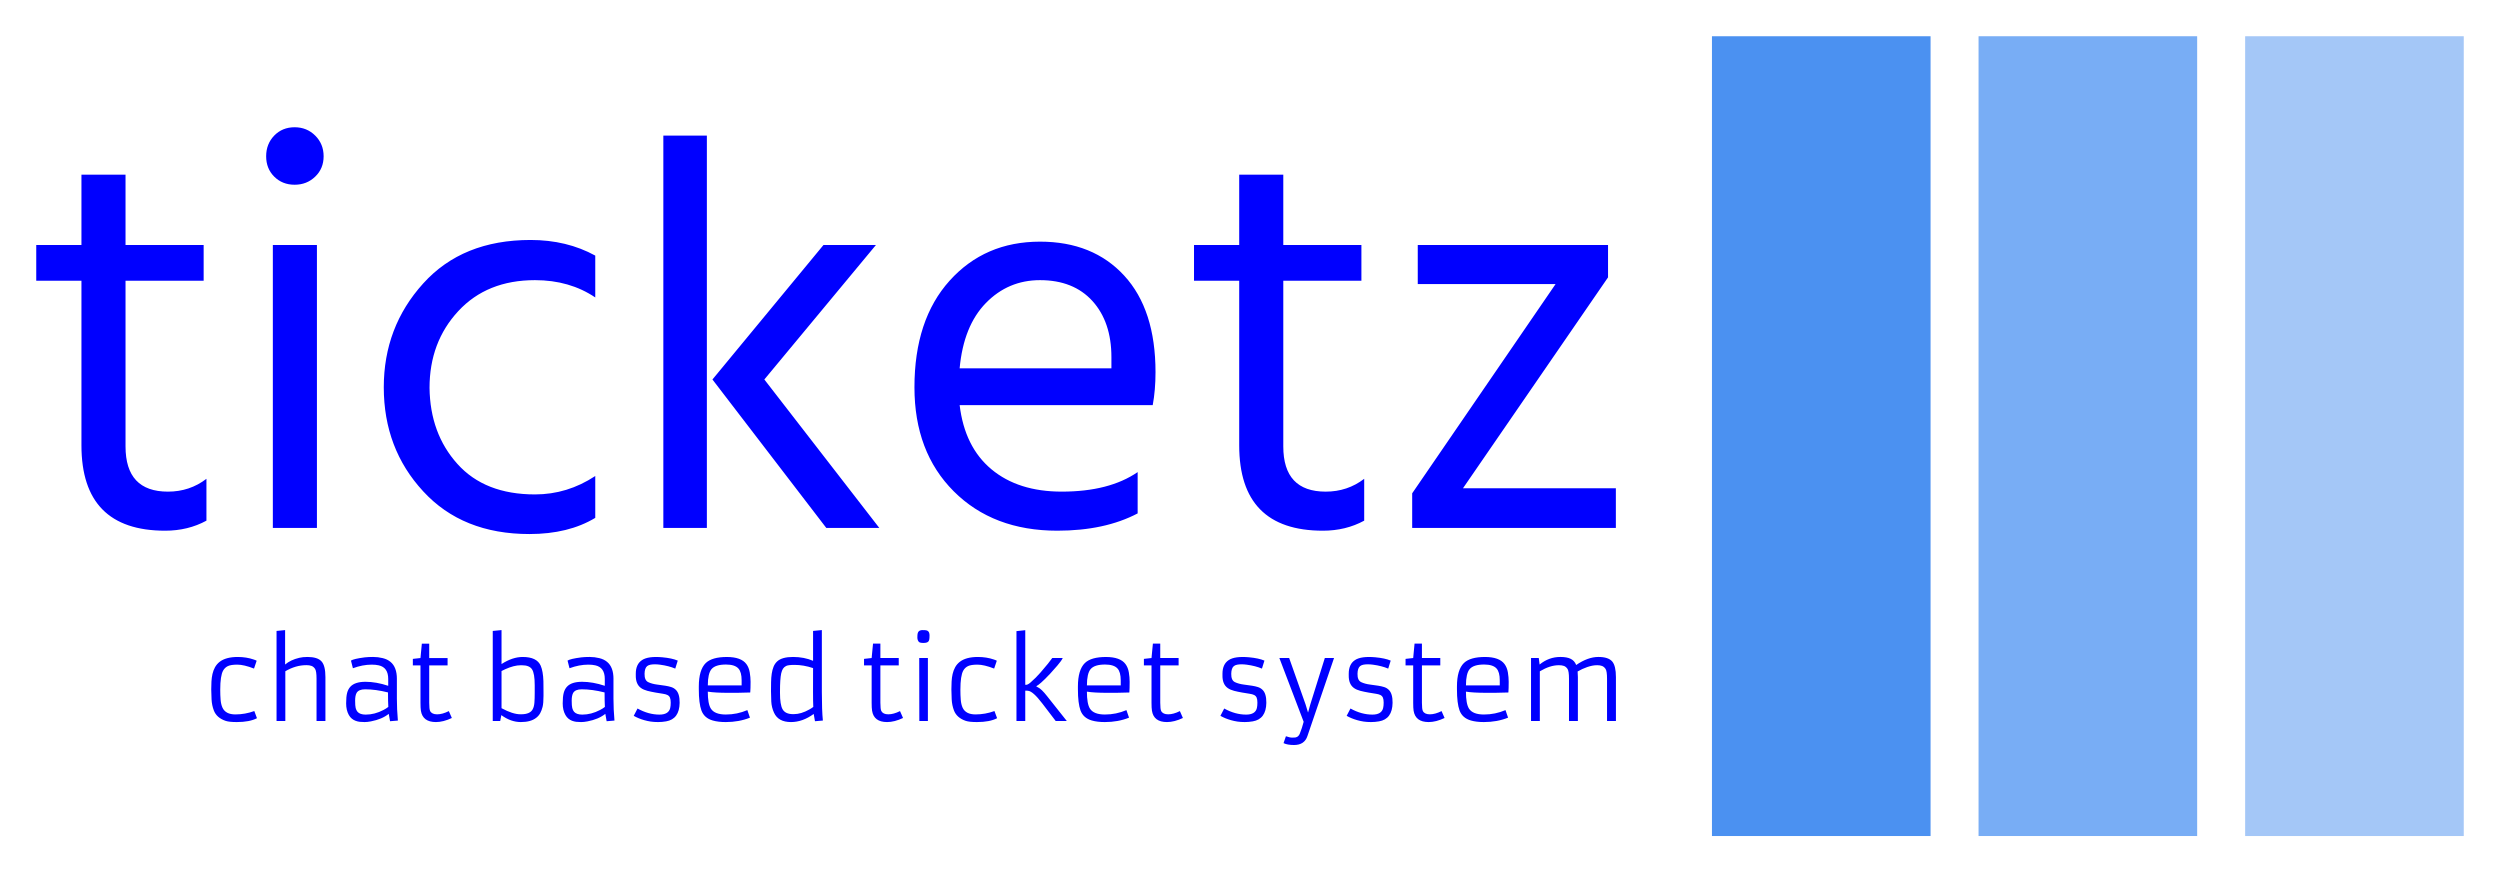
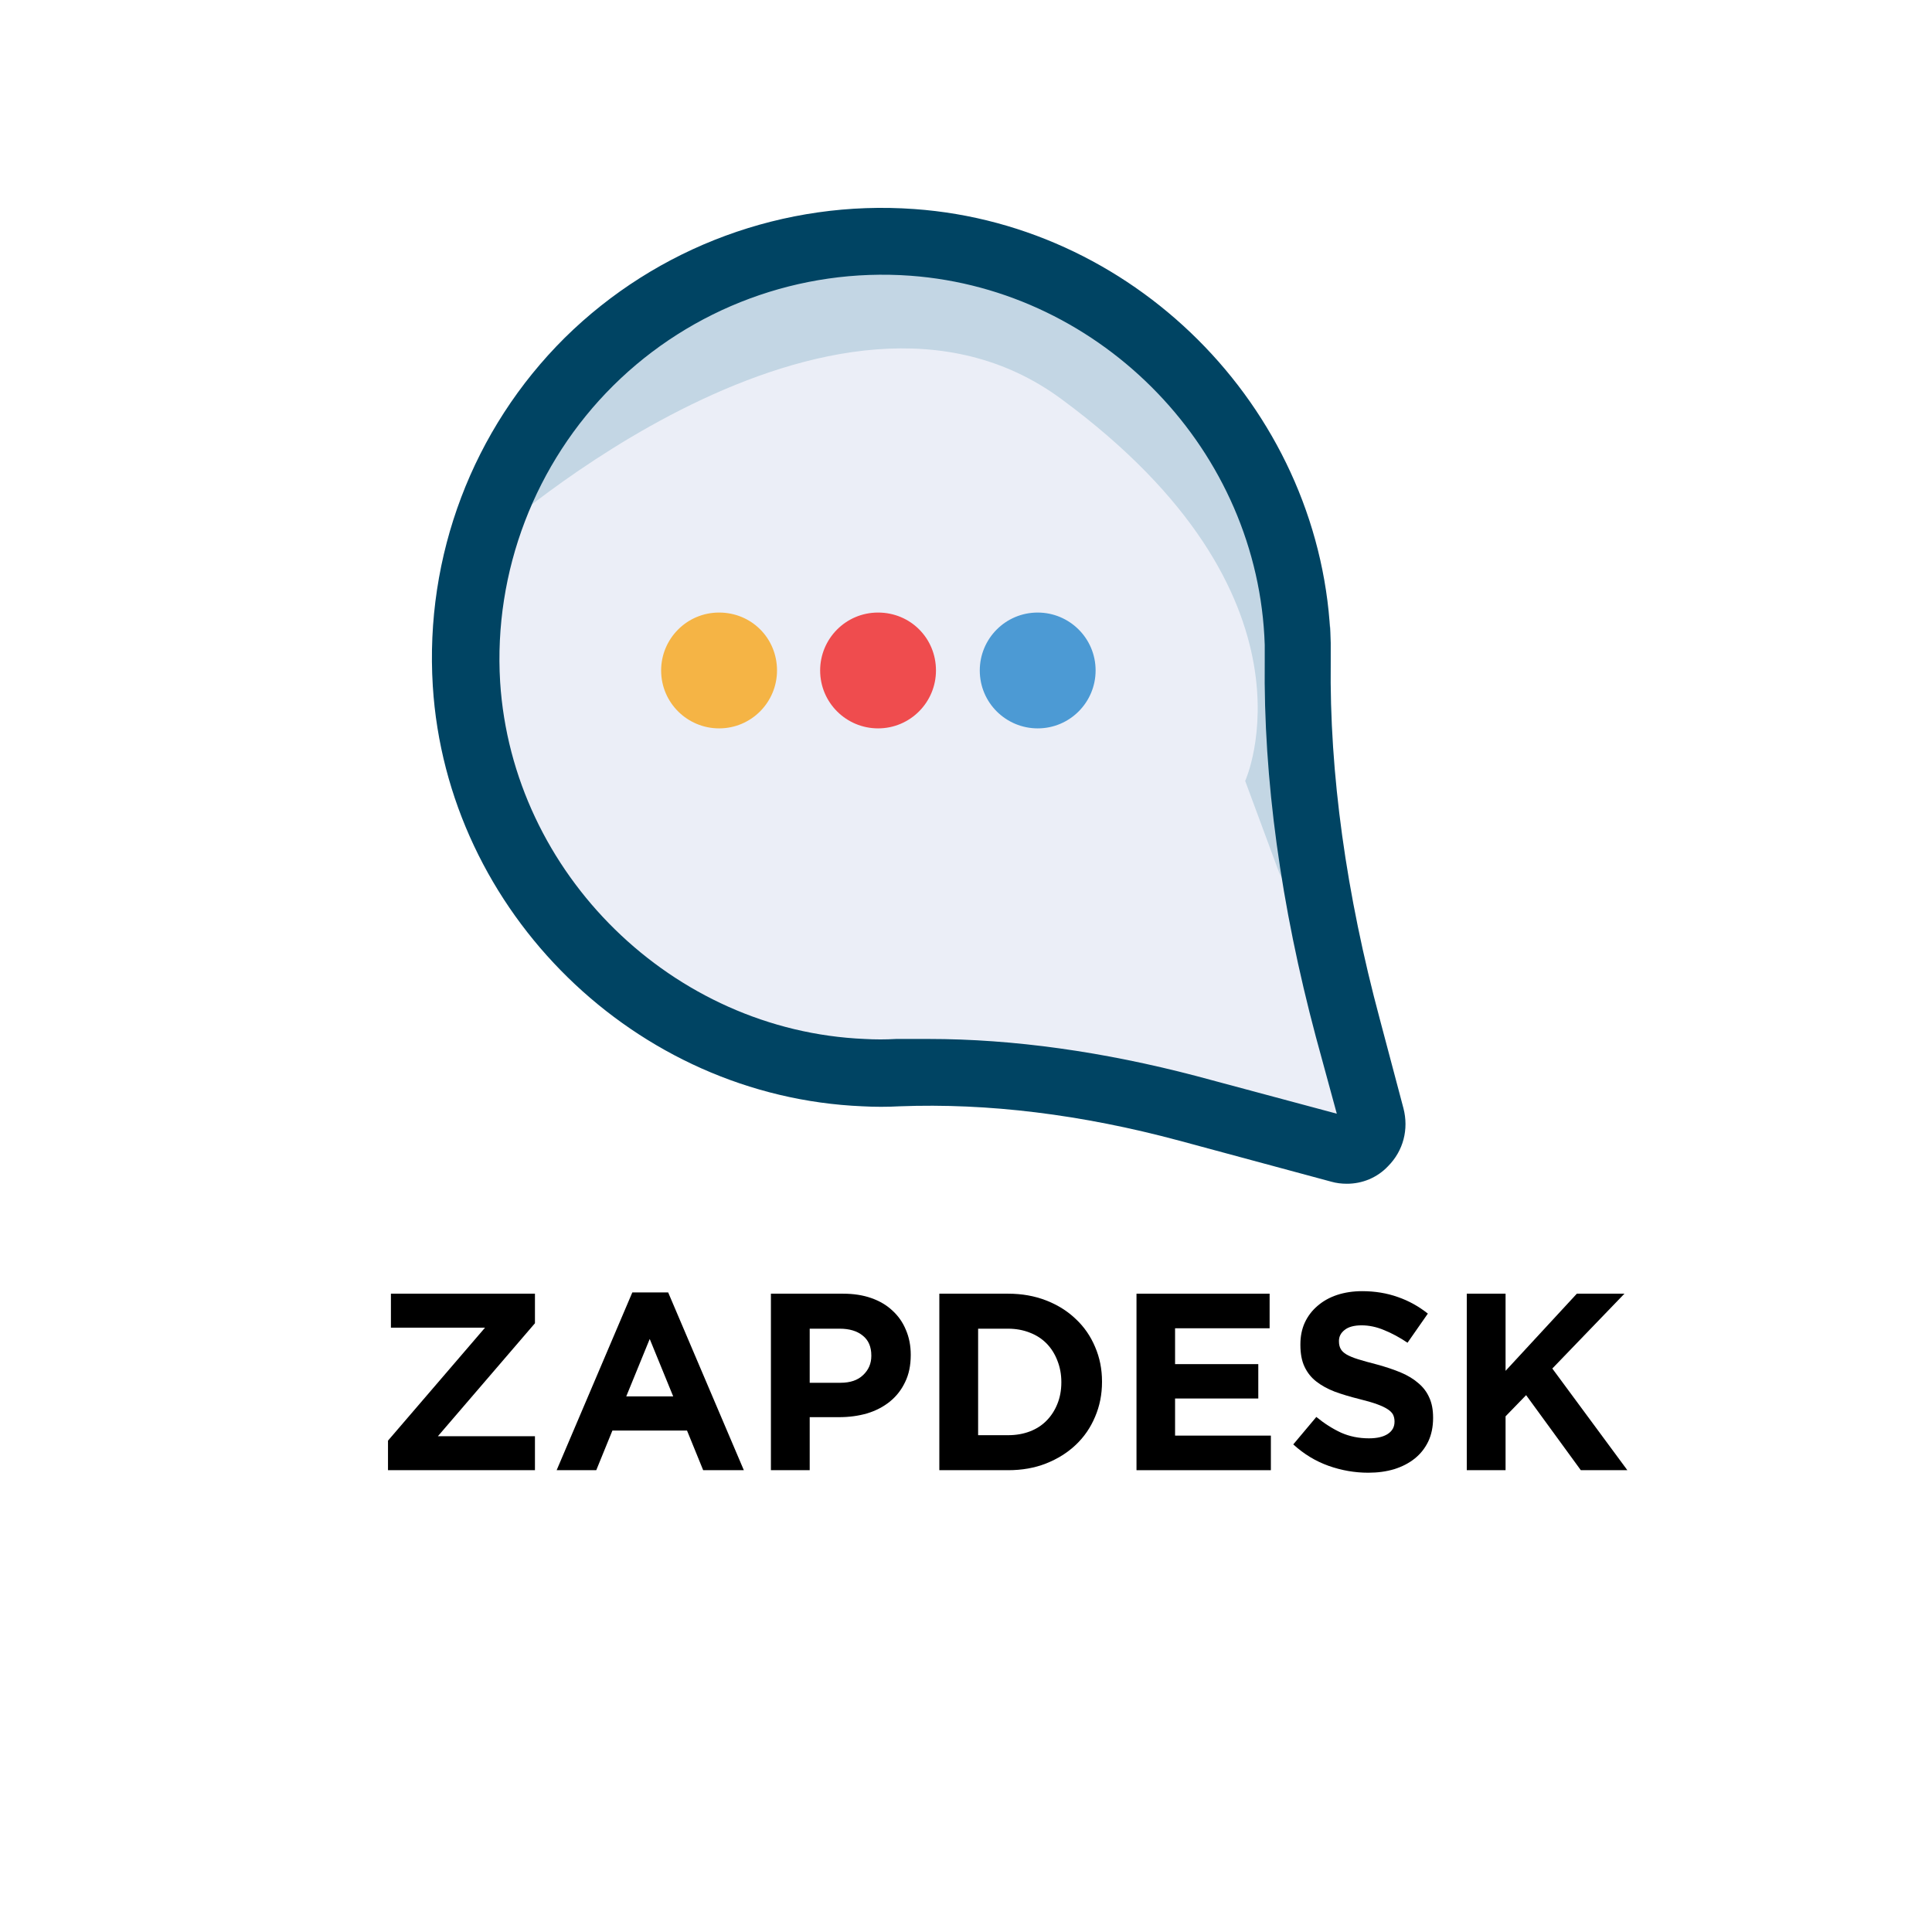
- <svg xmlns="http://www.w3.org/2000/svg" width="344.86mm" height="120.325mm" viewBox="0 0 344.86 120.325" version="1.1" id="svg1045">
-   <defs id="defs1042" />
-   <g id="layer1" transform="translate(-26.939,-57.339)">
-     <g id="g179" transform="translate(0,-80.33402)" style="fill:#0000ff">
-       <path d="m 55.416,203.721 v 5.773 q -2.54,1.386 -5.696,1.386 v 0 q -11.546,0 -11.546,-11.777 v 0 -22.707 h -6.235 v -4.926 h 6.235 v -9.699 h 6.081 v 9.699 h 10.776 v 4.926 H 44.255 v 22.861 q 0,6.235 5.85,6.235 v 0 q 3.002,0 5.311,-1.77 z m 15.241,-32.252 v 39.026 h -6.081 v -39.026 z m -0.231,-15.087 q 1.155,1.155 1.155,2.848 0,1.693 -1.155,2.802 -1.155,1.124 -2.848,1.124 -1.693,0 -2.817,-1.124 -1.108,-1.108 -1.108,-2.802 0,-1.693 1.108,-2.848 1.124,-1.155 2.817,-1.155 1.693,0 2.848,1.155 z m 38.626,46.954 v 5.773 q -3.695,2.232 -9.083,2.232 v 0 q -9.237,0 -14.656,-5.896 -5.434,-5.881 -5.434,-14.348 v 0 q 0,-8.313 5.434,-14.317 5.419,-6.004 14.81,-6.004 v 0 q 5.003,0 8.929,2.155 v 0 5.773 q -3.541,-2.386 -8.313,-2.386 v 0 q -6.62,0 -10.576,4.264 -3.972,4.28 -3.972,10.592 v 0 q 0.077,6.312 3.849,10.499 3.772,4.203 10.699,4.203 v 0 q 4.465,0 8.313,-2.54 z m 15.395,-46.954 v 54.113 h -6.004 v -54.113 z m 23.323,15.087 -15.395,18.551 15.857,20.475 h -7.313 l -15.703,-20.475 15.318,-18.551 z m 36.101,31.328 v 5.696 q -4.541,2.386 -11.084,2.386 v 0 q -8.852,0 -14.286,-5.434 -5.419,-5.419 -5.419,-14.348 v 0 q 0,-9.314 4.849,-14.702 4.849,-5.388 12.47,-5.388 v 0 q 7.313,0 11.623,4.695 4.311,4.695 4.311,13.316 v 0 q 0,2.463 -0.385,4.541 v 0 h -26.633 q 0.693,5.773 4.388,8.852 3.695,3.079 9.699,3.079 v 0 q 6.543,0 10.469,-2.694 z m -13.471,-26.479 v 0 q -4.388,0 -7.467,3.156 -3.079,3.156 -3.618,9.006 v 0 h 20.937 v -1.539 q 0,-4.849 -2.617,-7.744 -2.617,-2.879 -7.236,-2.879 z m 44.722,27.403 v 5.773 q -2.54,1.386 -5.696,1.386 v 0 q -11.546,0 -11.546,-11.777 v 0 -22.707 h -6.235 v -4.926 h 6.235 v -9.699 h 6.081 v 9.699 h 10.776 v 4.926 h -10.776 v 22.861 q 0,6.235 5.85,6.235 v 0 q 3.002,0 5.311,-1.77 z m 34.715,1.309 v 5.465 h -28.096 v -4.772 l 19.782,-28.865 h -19.013 v -5.388 h 26.248 v 4.464 l -20.013,29.096 z" opacity="1" fill="#77d4fc" class="wordmark-text-0" data-fill-palette-color="primary" id="path609" style="fill:#0000ff;stroke-width:1.539" />
-       <path d="m 62.02,235.758 0.365,0.987 q -1.014,0.532 -2.781,0.532 v 0 q -1.044,0 -1.531,-0.161 v 0 q -1.25,-0.422 -1.636,-1.438 v 0 q -0.272,-0.709 -0.314,-1.525 -0.045,-0.819 -0.045,-1.381 0,-0.562 0.03,-1.097 0.03,-0.535 0.141,-1.032 0.114,-0.496 0.347,-0.924 0.236,-0.428 0.637,-0.748 v 0 q 0.867,-0.673 2.497,-0.673 v 0 q 1.196,0 2.204,0.35 v 0 q 0.269,0.087 0.41,0.167 v 0 l -0.365,1.082 q -1.402,-0.541 -2.296,-0.541 -0.894,0 -1.316,0.203 -0.419,0.206 -0.652,0.622 v 0 q -0.395,0.715 -0.395,2.628 v 0 q 0,0.765 0.051,1.396 0.051,0.631 0.257,1.085 v 0 q 0.431,0.933 1.776,0.933 1.349,0 2.616,-0.466 z m 7.161,-6.33 v 0 q -1.453,0 -2.883,0.84 v 0 6.863 h -1.211 v -12.424 l 1.181,-0.117 v 4.751 q 0.754,-0.643 1.956,-0.927 v 0 q 0.481,-0.117 1.139,-0.117 0.658,0 1.154,0.149 0.496,0.149 0.789,0.478 v 0 q 0.523,0.592 0.523,2.153 v 0 6.052 h -1.226 v -5.834 q 0,-1.05 -0.203,-1.355 -0.203,-0.302 -0.484,-0.407 -0.281,-0.108 -0.736,-0.108 z m 12.505,1.899 v 2.724 q 0,1.453 0.138,3.02 v 0 l -1.079,0.09 -0.182,-1.017 q -0.927,0.745 -2.452,1.038 v 0 q -0.496,0.096 -0.885,0.096 -0.386,0 -0.682,-0.036 -0.296,-0.039 -0.568,-0.144 -0.275,-0.105 -0.508,-0.296 -0.233,-0.188 -0.41,-0.502 v 0 q -0.371,-0.664 -0.371,-1.597 0,-0.93 0.134,-1.444 0.134,-0.514 0.449,-0.858 v 0 q 0.622,-0.679 2.087,-0.679 1.468,0 3.134,0.553 v 0 -0.948 q 0,-1.585 -1.307,-1.875 v 0 q -0.425,-0.096 -0.972,-0.096 v 0 q -1.25,0 -2.592,0.496 v 0 l -0.269,-1.053 q 0.371,-0.248 1.899,-0.446 v 0 q 0.481,-0.057 1.157,-0.057 0.673,0 1.325,0.161 0.649,0.158 1.079,0.523 v 0 q 0.876,0.724 0.876,2.344 z m -1.226,1.863 v 0 q -1.707,-0.431 -3.155,-0.431 v 0 q -0.891,0 -1.181,0.508 v 0 q -0.197,0.359 -0.197,1.059 0,0.703 0.075,1.017 0.078,0.314 0.254,0.517 v 0 q 0.341,0.389 1.13,0.389 v 0 q 1.235,0 2.446,-0.637 v 0 q 0.371,-0.188 0.673,-0.422 v 0 q -0.045,-0.789 -0.045,-2 z m 8.393,2.575 0.416,0.951 q -1.19,0.562 -2.195,0.562 v 0 q -1.827,0 -2.075,-1.564 v 0 q -0.057,-0.371 -0.057,-1.079 v 0 -5.176 h -1.053 v -0.897 l 1.053,-0.117 0.188,-1.986 h 1.017 v 1.986 h 2.533 v 1.014 h -2.533 v 5.155 q 0,0.897 0.129,1.145 v 0 q 0.242,0.452 0.966,0.452 0.721,0 1.612,-0.446 z m 7.242,0.556 v 0 l -0.155,0.81 h -1.029 v -12.424 l 1.211,-0.117 v 4.686 q 1.513,-0.978 2.921,-0.978 v 0 q 1.956,0 2.482,1.205 v 0 q 0.329,0.76 0.374,2.132 v 0 q 0.012,0.664 0.012,1.459 v 0 0.583 q 0,1.002 -0.126,1.504 -0.129,0.505 -0.326,0.864 -0.197,0.362 -0.541,0.634 v 0 q -0.745,0.598 -2.129,0.598 -1.387,0 -2.694,-0.957 z m 0.027,-6.082 v 5.125 q 1.549,0.84 2.607,0.84 v 0 h 0.087 q 1.25,0 1.606,-0.694 v 0 q 0.191,-0.35 0.236,-0.912 0.042,-0.562 0.042,-1.352 v 0 -1.05 q 0,-1.63 -0.371,-2.192 v 0 q -0.365,-0.562 -1.387,-0.562 v 0 h -0.182 q -0.912,0 -2.117,0.541 v 0 q -0.314,0.138 -0.52,0.254 z m 15.441,1.088 v 2.724 q 0,1.453 0.138,3.02 v 0 l -1.079,0.09 -0.182,-1.017 q -0.927,0.745 -2.455,1.038 v 0 q -0.496,0.096 -0.882,0.096 -0.386,0 -0.682,-0.036 -0.296,-0.039 -0.571,-0.144 -0.272,-0.105 -0.505,-0.296 -0.233,-0.188 -0.41,-0.502 v 0 q -0.374,-0.664 -0.374,-1.597 0,-0.93 0.138,-1.444 0.135,-0.514 0.449,-0.858 v 0 q 0.619,-0.679 2.087,-0.679 1.468,0 3.131,0.553 v 0 -0.948 q 0,-1.585 -1.307,-1.875 v 0 q -0.422,-0.096 -0.969,-0.096 v 0 q -1.25,0 -2.592,0.496 v 0 l -0.269,-1.053 q 0.371,-0.248 1.896,-0.446 v 0 q 0.481,-0.057 1.157,-0.057 0.676,0 1.325,0.161 0.652,0.158 1.082,0.523 v 0 q 0.876,0.724 0.876,2.344 z m -1.226,1.863 v 0 q -1.71,-0.431 -3.155,-0.431 v 0 q -0.891,0 -1.184,0.508 v 0 q -0.197,0.359 -0.197,1.059 0,0.703 0.078,1.017 0.078,0.314 0.251,0.517 v 0 q 0.344,0.389 1.133,0.389 v 0 q 1.232,0 2.446,-0.637 v 0 q 0.371,-0.188 0.67,-0.422 v 0 q -0.042,-0.789 -0.042,-2 z m 4.022,3.226 0.523,-1.008 q 1.504,0.84 3.023,0.84 v 0 q 1.262,0 1.483,-0.9 v 0 q 0.072,-0.305 0.072,-0.748 0,-0.443 -0.102,-0.685 -0.102,-0.245 -0.344,-0.368 -0.239,-0.12 -0.637,-0.176 -0.401,-0.06 -1.014,-0.164 -0.613,-0.108 -1.124,-0.239 -0.508,-0.132 -0.867,-0.38 v 0 q -0.76,-0.532 -0.73,-1.794 v 0 -0.182 q 0,-1.331 0.876,-1.893 v 0 q 0.846,-0.553 2.796,-0.377 v 0 q 1.328,0.123 2.117,0.458 v 0 l -0.344,1.103 q -0.876,-0.374 -2.102,-0.541 v 0 q -0.38,-0.051 -0.712,-0.051 -0.332,0 -0.604,0.051 -0.269,0.051 -0.452,0.191 v 0 q -0.35,0.284 -0.365,1.059 v 0 q -0.021,0.912 0.511,1.16 v 0 q 0.511,0.242 1.211,0.332 0.703,0.093 1.148,0.161 0.443,0.069 0.807,0.185 0.368,0.117 0.628,0.374 v 0 q 0.55,0.517 0.535,1.803 v 0 q -0.039,2.24 -1.869,2.554 v 0 q -0.556,0.096 -1.109,0.096 -0.556,0 -1.02,-0.069 -0.463,-0.072 -0.888,-0.194 v 0 q -0.801,-0.227 -1.45,-0.598 z m 15.672,-0.789 0.359,1.044 q -1.513,0.607 -3.337,0.607 v 0 q -1.059,0 -1.797,-0.218 v 0 q -1.175,-0.338 -1.561,-1.387 v 0 q -0.359,-0.987 -0.359,-2.921 v 0 -0.371 q 0,-2.314 0.963,-3.25 v 0 q 0.87,-0.831 2.9,-0.831 v 0 q 1.977,0 2.7,0.978 v 0 q 0.35,0.475 0.463,1.151 0.114,0.673 0.114,1.286 v 0 q 0,0.957 -0.045,1.483 v 0 q -1.029,0.045 -1.845,0.045 v 0 q 0,0 -1.175,0 v 0 q -1.842,0 -2.835,-0.161 v 0 q 0,1.681 0.425,2.344 v 0 q 0.517,0.81 2.066,0.81 1.546,0 2.963,-0.607 z m -5.454,-3.403 h 4.665 v -0.7 q 0,-1.145 -0.446,-1.636 v 0 q -0.496,-0.547 -1.713,-0.547 v 0 q -1.462,0 -1.994,0.634 v 0 q -0.511,0.607 -0.511,2.249 z m 14.783,4.937 -0.176,-1.002 q -1.54,1.118 -3.131,1.118 v 0 q -1.758,0 -2.344,-1.292 v 0 q -0.335,-0.73 -0.377,-1.546 -0.039,-0.813 -0.039,-1.429 0,-0.616 0.012,-1.244 0.009,-0.628 0.09,-1.163 0.081,-0.532 0.251,-0.96 0.173,-0.425 0.493,-0.727 v 0 q 0.664,-0.619 2.195,-0.619 1.528,0 2.763,0.532 v 0 -4.124 l 1.211,-0.117 v 8.549 q 0,2.518 0.141,3.932 v 0 z m -0.269,-4.082 0.006,-3.247 q -1.313,-0.44 -2.542,-0.44 v 0 q -0.888,0 -1.175,0.147 -0.284,0.146 -0.434,0.38 -0.149,0.233 -0.245,0.643 v 0 q -0.167,0.766 -0.167,2.524 v 0 0.161 q 0,1.642 0.359,2.27 v 0 q 0.386,0.667 1.438,0.667 v 0 h 0.108 q 1.008,0 2.147,-0.643 v 0 q 0.314,-0.176 0.541,-0.35 v 0 -0.015 q -0.036,-0.679 -0.036,-2.096 z m 12,2.685 0.416,0.951 q -1.19,0.562 -2.198,0.562 v 0 q -1.824,0 -2.072,-1.564 v 0 q -0.06,-0.371 -0.06,-1.079 v 0 -5.176 h -1.05 v -0.897 l 1.05,-0.117 0.191,-1.986 h 1.014 v 1.986 h 2.533 v 1.014 h -2.533 v 5.155 q 0,0.897 0.132,1.145 v 0 q 0.239,0.452 0.963,0.452 0.724,0 1.615,-0.446 z m 3.238,-9.401 v 0 q -0.487,0 -0.628,-0.138 v 0 q -0.218,-0.227 -0.218,-0.625 0,-0.398 0.048,-0.571 0.048,-0.17 0.144,-0.266 v 0 q 0.173,-0.173 0.535,-0.173 0.362,0 0.517,0.036 0.158,0.036 0.26,0.138 v 0 q 0.176,0.176 0.176,0.574 0,0.398 -0.042,0.568 -0.039,0.173 -0.135,0.275 v 0 q -0.182,0.182 -0.658,0.182 z m -0.574,10.768 -0.015,-8.687 h 1.196 v 8.687 z m 10.364,-1.373 0.365,0.987 q -1.014,0.532 -2.781,0.532 v 0 q -1.044,0 -1.534,-0.161 v 0 q -1.247,-0.422 -1.636,-1.438 v 0 q -0.269,-0.709 -0.314,-1.525 -0.042,-0.819 -0.042,-1.381 0,-0.562 0.03,-1.097 0.027,-0.535 0.141,-1.032 0.114,-0.496 0.347,-0.924 0.233,-0.428 0.637,-0.748 v 0 q 0.867,-0.673 2.497,-0.673 v 0 q 1.196,0 2.204,0.35 v 0 q 0.269,0.087 0.41,0.167 v 0 l -0.368,1.082 q -1.399,-0.541 -2.293,-0.541 -0.894,0 -1.316,0.203 -0.419,0.206 -0.652,0.622 v 0 q -0.395,0.715 -0.395,2.628 v 0 q 0,0.765 0.051,1.396 0.051,0.631 0.254,1.085 v 0 q 0.431,0.933 1.779,0.933 1.346,0 2.616,-0.466 z m 3.035,1.373 V 224.733 l 1.214,-0.129 v 7.532 q 0.29,0.06 0.703,-0.299 0.413,-0.359 0.736,-0.682 0.32,-0.326 0.664,-0.712 v 0 q 1.232,-1.423 1.621,-2 v 0 h 1.444 q -0.158,0.365 -0.736,1.035 v 0 l -0.978,1.103 q -0.798,0.855 -1.274,1.262 -0.478,0.41 -0.634,0.469 v 0 0.072 l 0.221,0.111 q 0.472,0.224 1.241,1.205 v 0 l 2.721,3.43 h -1.531 l -1.857,-2.431 q -1.283,-1.681 -1.962,-1.737 v 0 l -0.161,-0.015 q -0.072,-0.006 -0.132,-0.003 -0.057,0.003 -0.087,0.003 v 0 4.183 z m 15.169,-1.504 0.359,1.044 q -1.51,0.607 -3.337,0.607 v 0 q -1.059,0 -1.794,-0.218 v 0 q -1.175,-0.338 -1.564,-1.387 v 0 q -0.356,-0.987 -0.356,-2.921 v 0 -0.371 q 0,-2.314 0.963,-3.25 v 0 q 0.867,-0.831 2.897,-0.831 v 0 q 1.98,0 2.703,0.978 v 0 q 0.35,0.475 0.463,1.151 0.111,0.673 0.111,1.286 v 0 q 0,0.957 -0.042,1.483 v 0 q -1.029,0.045 -1.848,0.045 v 0 q 0,0 -1.175,0 v 0 q -1.839,0 -2.832,-0.161 v 0 q 0,1.681 0.422,2.344 v 0 q 0.52,0.81 2.066,0.81 1.549,0 2.963,-0.607 z m -5.451,-3.403 h 4.665 v -0.7 q 0,-1.145 -0.446,-1.636 v 0 q -0.496,-0.547 -1.716,-0.547 v 0 q -1.459,0 -1.991,0.634 v 0 q -0.511,0.607 -0.511,2.249 z m 12.825,3.54 0.416,0.951 q -1.19,0.562 -2.198,0.562 v 0 q -1.824,0 -2.072,-1.564 v 0 q -0.06,-0.371 -0.06,-1.079 v 0 -5.176 h -1.05 v -0.897 l 1.05,-0.117 0.191,-1.986 h 1.014 v 1.986 h 2.533 v 1.014 h -2.533 v 5.155 q 0,0.897 0.132,1.145 v 0 q 0.242,0.452 0.963,0.452 0.724,0 1.615,-0.446 z m 5.592,0.652 0.523,-1.008 q 1.504,0.84 3.023,0.84 v 0 q 1.265,0 1.483,-0.9 v 0 q 0.072,-0.305 0.072,-0.748 0,-0.443 -0.102,-0.685 -0.102,-0.245 -0.344,-0.368 -0.239,-0.12 -0.637,-0.176 -0.398,-0.06 -1.011,-0.164 -0.616,-0.108 -1.124,-0.239 -0.511,-0.132 -0.87,-0.38 v 0 q -0.76,-0.532 -0.73,-1.794 v 0 -0.182 q 0,-1.331 0.876,-1.893 v 0 q 0.846,-0.553 2.796,-0.377 v 0 q 1.328,0.123 2.117,0.458 v 0 l -0.344,1.103 q -0.876,-0.374 -2.102,-0.541 v 0 q -0.38,-0.051 -0.712,-0.051 -0.332,0 -0.601,0.051 -0.272,0.051 -0.455,0.191 v 0 q -0.35,0.284 -0.365,1.059 v 0 q -0.021,0.912 0.511,1.16 v 0 q 0.511,0.242 1.211,0.332 0.703,0.093 1.148,0.161 0.446,0.069 0.81,0.185 0.365,0.117 0.628,0.374 v 0 q 0.547,0.517 0.532,1.803 v 0 q -0.036,2.24 -1.869,2.554 v 0 q -0.556,0.096 -1.109,0.096 -0.556,0 -1.02,-0.069 -0.463,-0.072 -0.885,-0.194 v 0 q -0.804,-0.227 -1.453,-0.598 z m 8.707,3.768 0.329,-0.951 q 0.532,0.191 0.873,0.191 0.338,0 0.446,-0.021 0.105,-0.018 0.215,-0.075 v 0 q 0.254,-0.141 0.38,-0.455 v 0 q 0.305,-0.745 0.532,-1.633 v 0 l -3.352,-8.797 h 1.352 l 2.264,6.402 0.341,1.124 0.314,-1.133 2,-6.393 h 1.271 l -3.663,10.744 q -0.404,1.256 -1.857,1.256 v 0 q -0.918,0 -1.444,-0.26 z m 8.707,-3.768 0.526,-1.008 q 1.504,0.84 3.023,0.84 v 0 q 1.262,0 1.48,-0.9 v 0 q 0.075,-0.305 0.075,-0.748 0,-0.443 -0.102,-0.685 -0.102,-0.245 -0.344,-0.368 -0.242,-0.12 -0.64,-0.176 -0.398,-0.06 -1.011,-0.164 -0.613,-0.108 -1.124,-0.239 -0.511,-0.132 -0.867,-0.38 v 0 q -0.759,-0.532 -0.73,-1.794 v 0 -0.182 q 0,-1.331 0.876,-1.893 v 0 q 0.846,-0.553 2.796,-0.377 v 0 q 1.328,0.123 2.117,0.458 v 0 l -0.344,1.103 q -0.876,-0.374 -2.102,-0.541 v 0 q -0.38,-0.051 -0.712,-0.051 -0.332,0 -0.604,0.051 -0.269,0.051 -0.452,0.191 v 0 q -0.35,0.284 -0.365,1.059 v 0 q -0.021,0.912 0.511,1.16 v 0 q 0.511,0.242 1.211,0.332 0.7,0.093 1.145,0.161 0.446,0.069 0.81,0.185 0.365,0.117 0.628,0.374 v 0 q 0.547,0.517 0.532,1.803 v 0 q -0.036,2.24 -1.869,2.554 v 0 q -0.553,0.096 -1.109,0.096 -0.553,0 -1.017,-0.069 -0.463,-0.072 -0.888,-0.194 v 0 q -0.801,-0.227 -1.453,-0.598 z m 13.091,-0.652 0.416,0.951 q -1.19,0.562 -2.198,0.562 v 0 q -1.827,0 -2.075,-1.564 v 0 q -0.057,-0.371 -0.057,-1.079 v 0 -5.176 h -1.053 v -0.897 l 1.053,-0.117 0.188,-1.986 h 1.017 v 1.986 h 2.533 v 1.014 h -2.533 v 5.155 q 0,0.897 0.132,1.145 v 0 q 0.239,0.452 0.963,0.452 0.724,0 1.615,-0.446 z m 8.818,-0.138 0.356,1.044 q -1.51,0.607 -3.337,0.607 v 0 q -1.059,0 -1.794,-0.218 v 0 q -1.175,-0.338 -1.564,-1.387 v 0 q -0.356,-0.987 -0.356,-2.921 v 0 -0.371 q 0,-2.314 0.963,-3.25 v 0 q 0.87,-0.831 2.897,-0.831 v 0 q 1.98,0 2.703,0.978 v 0 q 0.35,0.475 0.463,1.151 0.111,0.673 0.111,1.286 v 0 q 0,0.957 -0.042,1.483 v 0 q -1.029,0.045 -1.848,0.045 v 0 q 0,0 -1.175,0 v 0 q -1.839,0 -2.832,-0.161 v 0 q 0,1.681 0.422,2.344 v 0 q 0.52,0.81 2.066,0.81 1.549,0 2.966,-0.607 z m -5.454,-3.403 h 4.665 v -0.7 q 0,-1.145 -0.446,-1.636 v 0 q -0.496,-0.547 -1.716,-0.547 v 0 q -1.459,0 -1.991,0.634 v 0 q -0.511,0.607 -0.511,2.249 z m 12.789,-2.787 v 0 q -1.19,0 -2.598,0.84 v 0 6.854 h -1.214 v -8.687 h 1.068 l 0.117,0.897 q 1.277,-1.044 2.862,-1.044 v 0 q 0.906,0 1.426,0.26 0.523,0.257 0.757,0.849 v 0 q 1.615,-1.109 3.065,-1.109 v 0 q 1.372,0 1.908,0.628 v 0 q 0.508,0.604 0.508,2.153 v 0 6.052 h -1.226 v -5.825 q 0,-1.053 -0.203,-1.355 -0.203,-0.302 -0.484,-0.41 -0.281,-0.105 -0.658,-0.105 -0.377,0 -0.709,0.069 -0.332,0.069 -0.676,0.185 v 0 q -0.694,0.242 -1.328,0.613 v 0 q 0.036,0.44 0.036,0.774 v 0 6.052 h -1.226 v -5.825 q 0,-1.053 -0.203,-1.355 -0.206,-0.302 -0.487,-0.41 -0.281,-0.105 -0.733,-0.105 z" opacity="1" fill="#4b91f1" class="slogan-text-1" data-fill-palette-color="secondary" id="path606" style="fill:#0000ff;stroke-width:0.299" />
+ <svg xmlns="http://www.w3.org/2000/svg" width="192" zoomAndPan="magnify" viewBox="0 0 144 144" height="192" preserveAspectRatio="xMidYMid meet" version="1.0">
+   <defs>
+     <g />
+     <clipPath id="82cb14a3a6">
+       <path d="M 32.133 15.48 L 104.883 15.48 L 104.883 88.23 L 32.133 88.23 Z M 32.133 15.48 " clip-rule="nonzero" />
+     </clipPath>
+   </defs>
+   <path fill="#ebeef7" d="M 100.238 86.422 L 86.23 82.656 C 80.055 81 73.68 80.5 67.305 80.699 C 66.449 80.75 65.598 80.75 64.742 80.699 C 49.078 80.047 36.176 67.445 35.219 51.73 C 34.016 32.953 49.578 17.488 68.406 18.793 C 84.121 19.898 96.625 33.004 97.125 48.719 C 97.227 52.133 96.773 55.445 95.871 58.559 L 102.699 83.961 C 103.051 85.469 101.746 86.824 100.238 86.422 Z M 100.238 86.422 " fill-opacity="1" fill-rule="nonzero" />
+   <path fill="#c3d6e4" d="M 36.727 39.98 C 36.727 39.98 62.082 17.188 79.102 29.738 C 99.082 44.449 92.809 58.207 92.809 58.207 L 95.32 64.984 C 96.172 67.242 99.535 66.289 99.082 63.93 L 99.184 46.809 L 94.465 32.098 L 83.52 21.355 L 70.969 17.137 L 54.801 18.645 L 38.734 30.742 L 34.266 39.629 Z M 36.727 39.98 " fill-opacity="1" fill-rule="nonzero" />
+   <g clip-path="url(#82cb14a3a6)">
+     <path fill="#004463" d="M 100.391 88.23 C 99.988 88.23 99.586 88.18 99.234 88.078 L 87.887 85.016 C 80.609 83.059 73.629 82.207 67.051 82.457 C 66.148 82.508 65.195 82.508 64.289 82.457 C 47.371 81.754 33.312 67.996 32.258 51.129 C 31.656 41.438 35.219 32 42.098 25.172 C 48.977 18.391 58.465 14.879 68.156 15.582 C 85.027 16.785 98.684 30.992 99.184 47.914 C 99.184 48.367 99.184 48.867 99.184 49.32 C 99.082 57.652 100.34 66.641 102.848 75.98 L 104.605 82.605 C 105.008 84.164 104.605 85.77 103.453 86.926 C 102.648 87.777 101.543 88.23 100.391 88.23 Z M 100.488 83.258 Z M 69.211 77.438 C 75.535 77.438 82.266 78.391 89.145 80.195 L 99.637 83.008 L 98.078 77.285 C 95.469 67.496 94.164 58.055 94.266 49.27 C 94.266 48.867 94.266 48.465 94.266 48.066 C 93.812 33.656 82.215 21.605 67.855 20.551 C 59.621 19.949 51.539 22.961 45.715 28.734 C 39.891 34.508 36.777 42.594 37.277 50.824 C 38.184 65.137 50.133 76.832 64.441 77.438 C 65.246 77.484 65.996 77.484 66.801 77.438 C 67.605 77.438 68.406 77.438 69.211 77.438 Z M 69.211 77.438 " fill-opacity="1" fill-rule="nonzero" />
+   </g>
+   <path fill="#f5b445" d="M 57.914 49.973 C 57.914 52.332 56.008 54.289 53.598 54.289 C 51.238 54.289 49.277 52.383 49.277 49.973 C 49.277 47.613 51.188 45.656 53.598 45.656 C 56.008 45.656 57.914 47.562 57.914 49.973 Z M 57.914 49.973 " fill-opacity="1" fill-rule="nonzero" />
+   <path fill="#ef4c4e" d="M 69.762 49.973 C 69.762 52.332 67.855 54.289 65.445 54.289 C 63.086 54.289 61.129 52.383 61.129 49.973 C 61.129 47.613 63.035 45.656 65.445 45.656 C 67.855 45.656 69.762 47.562 69.762 49.973 Z M 69.762 49.973 " fill-opacity="1" fill-rule="nonzero" />
+   <path fill="#4c9ad4" d="M 81.66 49.973 C 81.66 52.332 79.754 54.289 77.344 54.289 C 74.984 54.289 73.027 52.383 73.027 49.973 C 73.027 47.613 74.934 45.656 77.344 45.656 C 79.703 45.656 81.66 47.562 81.66 49.973 Z M 81.66 49.973 " fill-opacity="1" fill-rule="nonzero" />
+   <g fill="#000000" fill-opacity="1">
+     <g transform="translate(27.73085, 109.5799)">
+       <g>
+         <path d="M 1.188 -2.203 L 8.422 -10.625 L 1.406 -10.625 L 1.406 -13.156 L 12.141 -13.156 L 12.141 -10.953 L 4.906 -2.531 L 12.141 -2.531 L 12.141 0 L 1.188 0 Z M 1.188 -2.203 " />
+       </g>
    </g>
-     <rect width="30.156" height="110.325" fill="#4b91f1" stroke="transparent" data-fill-palette-color="accent" x="263.093" fill-opacity="1" id="rect141" y="62.339" style="stroke-width:0.551" />
-     <rect width="30.156" height="110.325" fill="#4b91f1" stroke="transparent" data-fill-palette-color="accent" x="299.868" fill-opacity="0.75" id="rect143" y="62.339" style="stroke-width:0.551" />
-     <rect width="30.156" height="110.325" fill="#4b91f1" stroke="transparent" data-fill-palette-color="accent" x="336.643" fill-opacity="0.5" id="rect145" y="62.339" style="stroke-width:0.551" />
+   </g>
+   <g fill="#000000" fill-opacity="1">
+     <g transform="translate(41.0356, 109.5799)">
+       <g>
+         <path d="M 6.094 -13.25 L 8.766 -13.25 L 14.406 0 L 11.375 0 L 10.172 -2.953 L 4.609 -2.953 L 3.406 0 L 0.453 0 Z M 9.141 -5.5 L 7.391 -9.781 L 5.641 -5.5 Z M 9.141 -5.5 " />
+       </g>
+     </g>
+   </g>
+   <g fill="#000000" fill-opacity="1">
+     <g transform="translate(55.8813, 109.5799)">
+       <g>
+         <path d="M 1.578 -13.156 L 6.953 -13.156 C 7.742 -13.156 8.445 -13.047 9.062 -12.828 C 9.688 -12.609 10.211 -12.297 10.641 -11.891 C 11.078 -11.492 11.41 -11.016 11.641 -10.453 C 11.879 -9.898 12 -9.285 12 -8.609 L 12 -8.578 C 12 -7.805 11.859 -7.133 11.578 -6.562 C 11.305 -5.988 10.926 -5.504 10.438 -5.109 C 9.957 -4.723 9.395 -4.43 8.75 -4.234 C 8.102 -4.047 7.41 -3.953 6.672 -3.953 L 4.469 -3.953 L 4.469 0 L 1.578 0 Z M 6.766 -6.516 C 7.492 -6.516 8.055 -6.707 8.453 -7.094 C 8.859 -7.477 9.062 -7.953 9.062 -8.516 L 9.062 -8.547 C 9.062 -9.203 8.848 -9.695 8.422 -10.031 C 8.004 -10.375 7.43 -10.547 6.703 -10.547 L 4.469 -10.547 L 4.469 -6.516 Z M 6.766 -6.516 " />
+       </g>
+     </g>
+   </g>
+   <g fill="#000000" fill-opacity="1">
+     <g transform="translate(68.43437, 109.5799)">
+       <g>
+         <path d="M 1.578 -13.156 L 6.703 -13.156 C 7.734 -13.156 8.676 -12.988 9.531 -12.656 C 10.395 -12.32 11.133 -11.859 11.75 -11.266 C 12.375 -10.68 12.852 -9.988 13.188 -9.188 C 13.531 -8.395 13.703 -7.535 13.703 -6.609 L 13.703 -6.578 C 13.703 -5.648 13.531 -4.785 13.188 -3.984 C 12.852 -3.18 12.375 -2.484 11.75 -1.891 C 11.133 -1.305 10.395 -0.844 9.531 -0.5 C 8.676 -0.164 7.734 0 6.703 0 L 1.578 0 Z M 4.469 -10.547 L 4.469 -2.609 L 6.703 -2.609 C 7.297 -2.609 7.836 -2.703 8.328 -2.891 C 8.816 -3.078 9.234 -3.348 9.578 -3.703 C 9.922 -4.055 10.188 -4.469 10.375 -4.938 C 10.57 -5.414 10.672 -5.953 10.672 -6.547 L 10.672 -6.578 C 10.672 -7.148 10.57 -7.68 10.375 -8.172 C 10.188 -8.66 9.922 -9.082 9.578 -9.438 C 9.234 -9.789 8.816 -10.062 8.328 -10.25 C 7.836 -10.445 7.297 -10.547 6.703 -10.547 Z M 4.469 -10.547 " />
+       </g>
+     </g>
+   </g>
+   <g fill="#000000" fill-opacity="1">
+     <g transform="translate(83.12973, 109.5799)">
+       <g>
+         <path d="M 1.578 -13.156 L 11.5 -13.156 L 11.5 -10.578 L 4.453 -10.578 L 4.453 -7.906 L 10.656 -7.906 L 10.656 -5.344 L 4.453 -5.344 L 4.453 -2.578 L 11.594 -2.578 L 11.594 0 L 1.578 0 Z M 1.578 -13.156 " />
+       </g>
+     </g>
+   </g>
+   <g fill="#000000" fill-opacity="1">
+     <g transform="translate(95.72038, 109.5799)">
+       <g>
+         <path d="M 6.266 0.188 C 5.254 0.188 4.266 0.016 3.297 -0.328 C 2.336 -0.672 1.461 -1.203 0.672 -1.922 L 2.391 -3.969 C 2.992 -3.477 3.609 -3.086 4.234 -2.797 C 4.867 -2.516 5.562 -2.375 6.312 -2.375 C 6.914 -2.375 7.383 -2.484 7.719 -2.703 C 8.051 -2.922 8.219 -3.223 8.219 -3.609 L 8.219 -3.641 C 8.219 -3.828 8.18 -3.992 8.109 -4.141 C 8.035 -4.285 7.898 -4.422 7.703 -4.547 C 7.516 -4.672 7.25 -4.797 6.906 -4.922 C 6.562 -5.047 6.113 -5.176 5.562 -5.312 C 4.895 -5.477 4.289 -5.66 3.75 -5.859 C 3.219 -6.066 2.766 -6.316 2.391 -6.609 C 2.016 -6.898 1.723 -7.266 1.516 -7.703 C 1.305 -8.141 1.203 -8.688 1.203 -9.344 L 1.203 -9.375 C 1.203 -9.977 1.312 -10.52 1.531 -11 C 1.758 -11.488 2.078 -11.906 2.484 -12.25 C 2.891 -12.602 3.375 -12.875 3.938 -13.062 C 4.508 -13.25 5.133 -13.344 5.812 -13.344 C 6.77 -13.344 7.656 -13.195 8.469 -12.906 C 9.281 -12.625 10.023 -12.211 10.703 -11.672 L 9.188 -9.5 C 8.602 -9.895 8.023 -10.207 7.453 -10.438 C 6.891 -10.676 6.328 -10.797 5.766 -10.797 C 5.203 -10.797 4.781 -10.68 4.5 -10.453 C 4.219 -10.234 4.078 -9.961 4.078 -9.641 L 4.078 -9.609 C 4.078 -9.391 4.117 -9.203 4.203 -9.047 C 4.285 -8.891 4.43 -8.75 4.641 -8.625 C 4.859 -8.5 5.148 -8.379 5.516 -8.266 C 5.891 -8.148 6.359 -8.02 6.922 -7.875 C 7.578 -7.695 8.164 -7.5 8.688 -7.281 C 9.207 -7.062 9.645 -6.797 10 -6.484 C 10.363 -6.18 10.633 -5.82 10.812 -5.406 C 11 -5 11.094 -4.504 11.094 -3.922 L 11.094 -3.891 C 11.094 -3.234 10.973 -2.648 10.734 -2.141 C 10.492 -1.641 10.16 -1.219 9.734 -0.875 C 9.305 -0.531 8.797 -0.266 8.203 -0.078 C 7.617 0.098 6.973 0.188 6.266 0.188 Z M 6.266 0.188 " />
+       </g>
+     </g>
+   </g>
+   <g fill="#000000" fill-opacity="1">
+     <g transform="translate(107.7473, 109.5799)">
+       <g>
+         <path d="M 1.578 -13.156 L 4.469 -13.156 L 4.469 -7.406 L 9.781 -13.156 L 13.328 -13.156 L 7.953 -7.578 L 13.547 0 L 10.078 0 L 6 -5.594 L 4.469 -4.016 L 4.469 0 L 1.578 0 Z M 1.578 -13.156 " />
+       </g>
+     </g>
  </g>
</svg>
